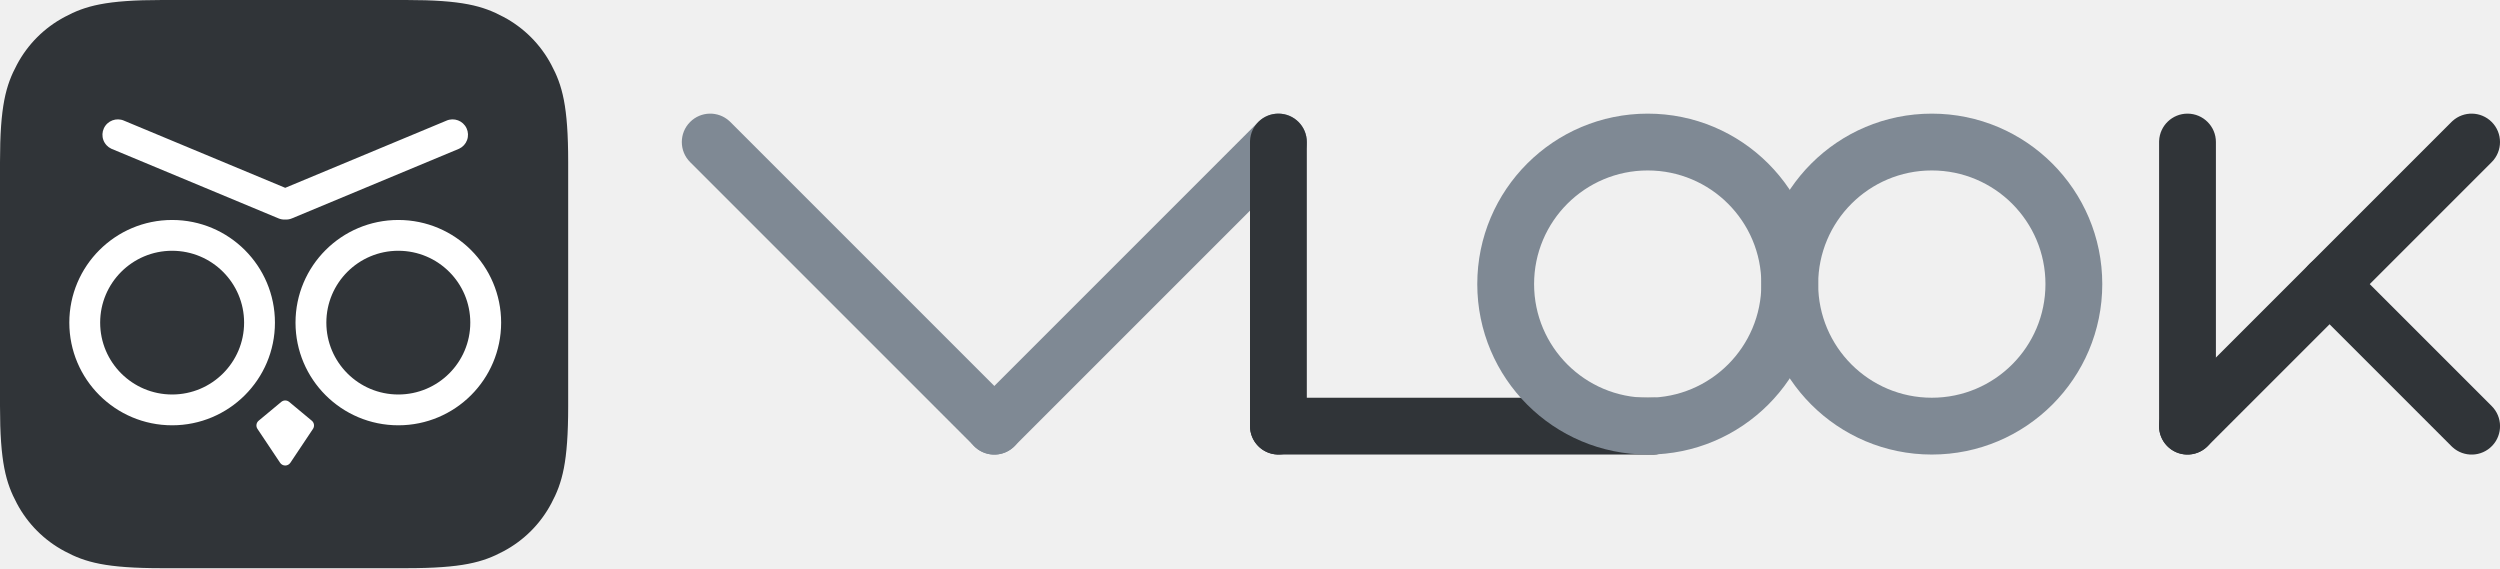
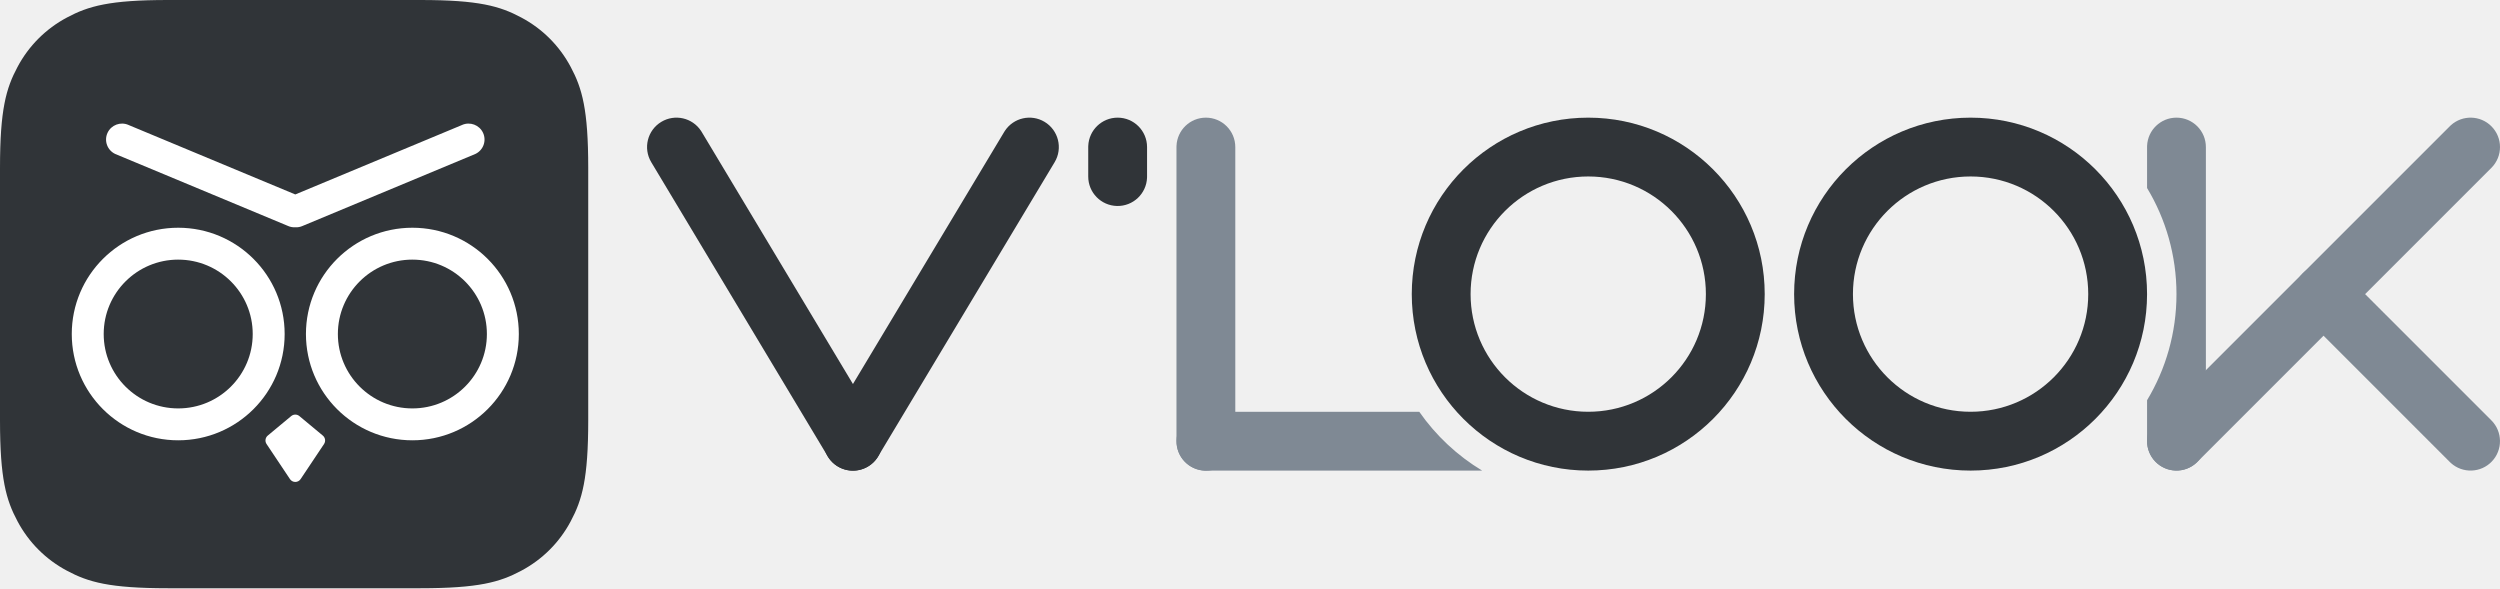
- <svg xmlns="http://www.w3.org/2000/svg" width="440" height="100" viewBox="0 0 440 100">
+ <svg xmlns="http://www.w3.org/2000/svg" width="425" height="100" viewBox="0 0 425 100">
  <g fill="none" fill-rule="evenodd">
    <path fill="#303438" d="M28.543 0h42.914c9.925 0 13.524 1.033 17.152 2.974a20.232 20.232 0 0 1 8.417 8.417c1.94 3.628 2.974 7.227 2.974 17.152v42.914c0 9.925-1.033 13.524-2.974 17.152a20.232 20.232 0 0 1-8.417 8.417C84.981 98.966 81.382 100 71.457 100H28.543c-9.925 0-13.524-1.033-17.152-2.974a20.232 20.232 0 0 1-8.417-8.417C1.034 84.981 0 81.382 0 71.457V28.543c0-9.925 1.033-13.524 2.974-17.152a20.232 20.232 0 0 1 8.417-8.417C15.019 1.034 18.618 0 28.543 0z" />
    <path fill="#FFF" d="M50.894 70.732l3.984 3.314c.427.355.516.976.208 1.438l-3.983 5.965a1.086 1.086 0 0 1-1.806 0l-3.983-5.965a1.086 1.086 0 0 1 .208-1.438l3.984-3.314a1.086 1.086 0 0 1 1.388 0zM30.295 38.715c9.994 0 18.095 8.09 18.095 18.068 0 9.98-8.101 18.069-18.095 18.069-9.993 0-18.095-8.09-18.095-18.069 0-9.978 8.102-18.068 18.095-18.068zm39.81 0c9.993 0 18.095 8.09 18.095 18.068 0 9.98-8.102 18.069-18.095 18.069-9.994 0-18.095-8.09-18.095-18.069 0-9.978 8.101-18.068 18.095-18.068zm-39.81 5.42c-6.995 0-12.666 5.663-12.666 12.648 0 6.986 5.67 12.648 12.666 12.648s12.667-5.662 12.667-12.648c0-6.985-5.671-12.647-12.667-12.647zm39.81 0c-6.996 0-12.667 5.663-12.667 12.648 0 6.986 5.671 12.648 12.667 12.648 6.995 0 12.666-5.662 12.666-12.648 0-6.985-5.67-12.647-12.666-12.647zm8.459-22.897a2.717 2.717 0 0 1 3.551 1.337 2.708 2.708 0 0 1-1.312 3.602L51.49 38.389l-.056.025a2.703 2.703 0 0 1-1.235.226 2.702 2.702 0 0 1-1.234-.226l-.056-.025-29.313-12.212a2.708 2.708 0 0 1-1.312-3.602 2.717 2.717 0 0 1 3.551-1.337l.056.026L50.2 33.057l28.309-11.793z" />
    <g fill-rule="nonzero">
-       <path fill="#303438" d="M406.464 46.464a5 5 0 0 1 6.89-.172l.182.172 25 25a5 5 0 0 1-6.89 7.244l-.182-.172-25-25a5 5 0 0 1 0-7.072z" />
-       <path fill="#303438" d="M438.536 21.464a5 5 0 0 0-6.89-.172l-.182.172-50 50a5 5 0 0 0 6.89 7.244l.182-.172 50-50a5 5 0 0 0 0-7.072z" />
-       <path fill="#7F8994" d="M228.536 21.464a5 5 0 0 0-6.89-.172l-.182.172-50 50a5 5 0 0 0 6.89 7.244l.182-.172 50-50a5 5 0 0 0 0-7.072z" />
-       <path fill="#303438" d="M225 20a5 5 0 0 0-4.995 4.783L220 25v50a5 5 0 0 0 9.995.217L230 75V25a5 5 0 0 0-5-5zM385 20a5 5 0 0 0-4.995 4.783L380 25v50a5 5 0 0 0 9.995.217L390 75V25a5 5 0 0 0-5-5z" />
-       <path fill="#7F8994" d="M121.464 21.464a5 5 0 0 1 6.89-.172l.182.172 50 50a5 5 0 0 1-6.89 7.244l-.182-.172-50-50a5 5 0 0 1 0-7.072z" />
-       <path fill="#303438" d="M225 70a5 5 0 0 0-.217 9.995L225 80h66a5 5 0 0 0 .217-9.995L291 70h-66z" />
-       <path fill="#7F8994" d="M290 20c-16.569 0-30 13.431-30 30 0 16.569 13.431 30 30 30 16.569 0 30-13.431 30-30 0-16.569-13.431-30-30-30zm0 10c11.046 0 20 8.954 20 20s-8.954 20-20 20-20-8.954-20-20 8.954-20 20-20z" />
-       <path fill="#7F8994" d="M340 20c-16.569 0-30 13.431-30 30 0 16.569 13.431 30 30 30 16.569 0 30-13.431 30-30 0-16.569-13.431-30-30-30zm0 10c11.046 0 20 8.954 20 20s-8.954 20-20 20-20-8.954-20-20 8.954-20 20-20z" />
+       <path fill="#7F8994" d="M391.465 46.465a5 5 0 0 1 6.89-.172l.181.172 25 25a5 5 0 0 1-6.89 7.243l-.18-.172-25-25a5 5 0 0 1 0-7.07z" />
+       <path fill="#7F8994" d="M423.537 21.465a5 5 0 0 0-6.89-.172l-.181.172-50 50a5 5 0 0 0 6.89 7.243l.18-.172 50-50a5 5 0 0 0 0-7.07z" />
+       <path fill="#303438" d="M177.574 20.713a5 5 0 0 0-6.738 1.522l-.122.193-30 50a5 5 0 0 0 8.453 5.339l.122-.194 30-50a5 5 0 0 0-1.715-6.86z" />
+       <path fill="#303438" d="M112.428 20.713a5 5 0 0 1 6.738 1.522l.122.193 30 50a5 5 0 0 1-8.453 5.339l-.122-.194-30-50a5 5 0 0 1 1.715-6.86z" />
+       <path fill="#7F8994" d="M205.001 20a5 5 0 0 0-4.995 4.784L200 25v50a5 5 0 0 0 9.996.217L210 75V25a5 5 0 0 0-5-5z" />
+       <path fill="#303438" d="M190.001 20a5 5 0 0 0-4.995 4.784L185 25v5a5 5 0 0 0 9.996.217L195 30v-5a5 5 0 0 0-5-5z" />
+       <path fill="#7F8994" d="M370 20a5 5 0 0 1 5 5v50l-.004.218a5 5 0 0 1-9.995-.217v-6.962c3.174-5.268 5-11.44 5-18.038 0-6.599-1.826-12.77-5-18.039v-6.961l.004-.217A5 5 0 0 1 370.001 20zM241.276 70.002a35.18 35.18 0 0 0 10.688 10h-46.962l-.217-.005a5 5 0 0 1 .217-9.995z" />
+       <path fill="#303438" d="M270 20c-16.568 0-30 13.432-30 30 0 16.57 13.432 30 30 30 16.57 0 30-13.43 30-30 0-16.568-13.43-30-30-30zm0 10c11.046 0 20 8.955 20 20 0 11.046-8.954 20-20 20-11.045 0-20-8.954-20-20 0-11.045 8.955-20 20-20zm65-10c-16.568 0-30 13.432-30 30 0 16.57 13.432 30 30 30 16.57 0 30-13.43 30-30 0-16.568-13.43-30-30-30zm0 10c11.046 0 20 8.955 20 20 0 11.046-8.954 20-20 20-11.045 0-20-8.954-20-20 0-11.045 8.955-20 20-20z" />
    </g>
  </g>
</svg>
